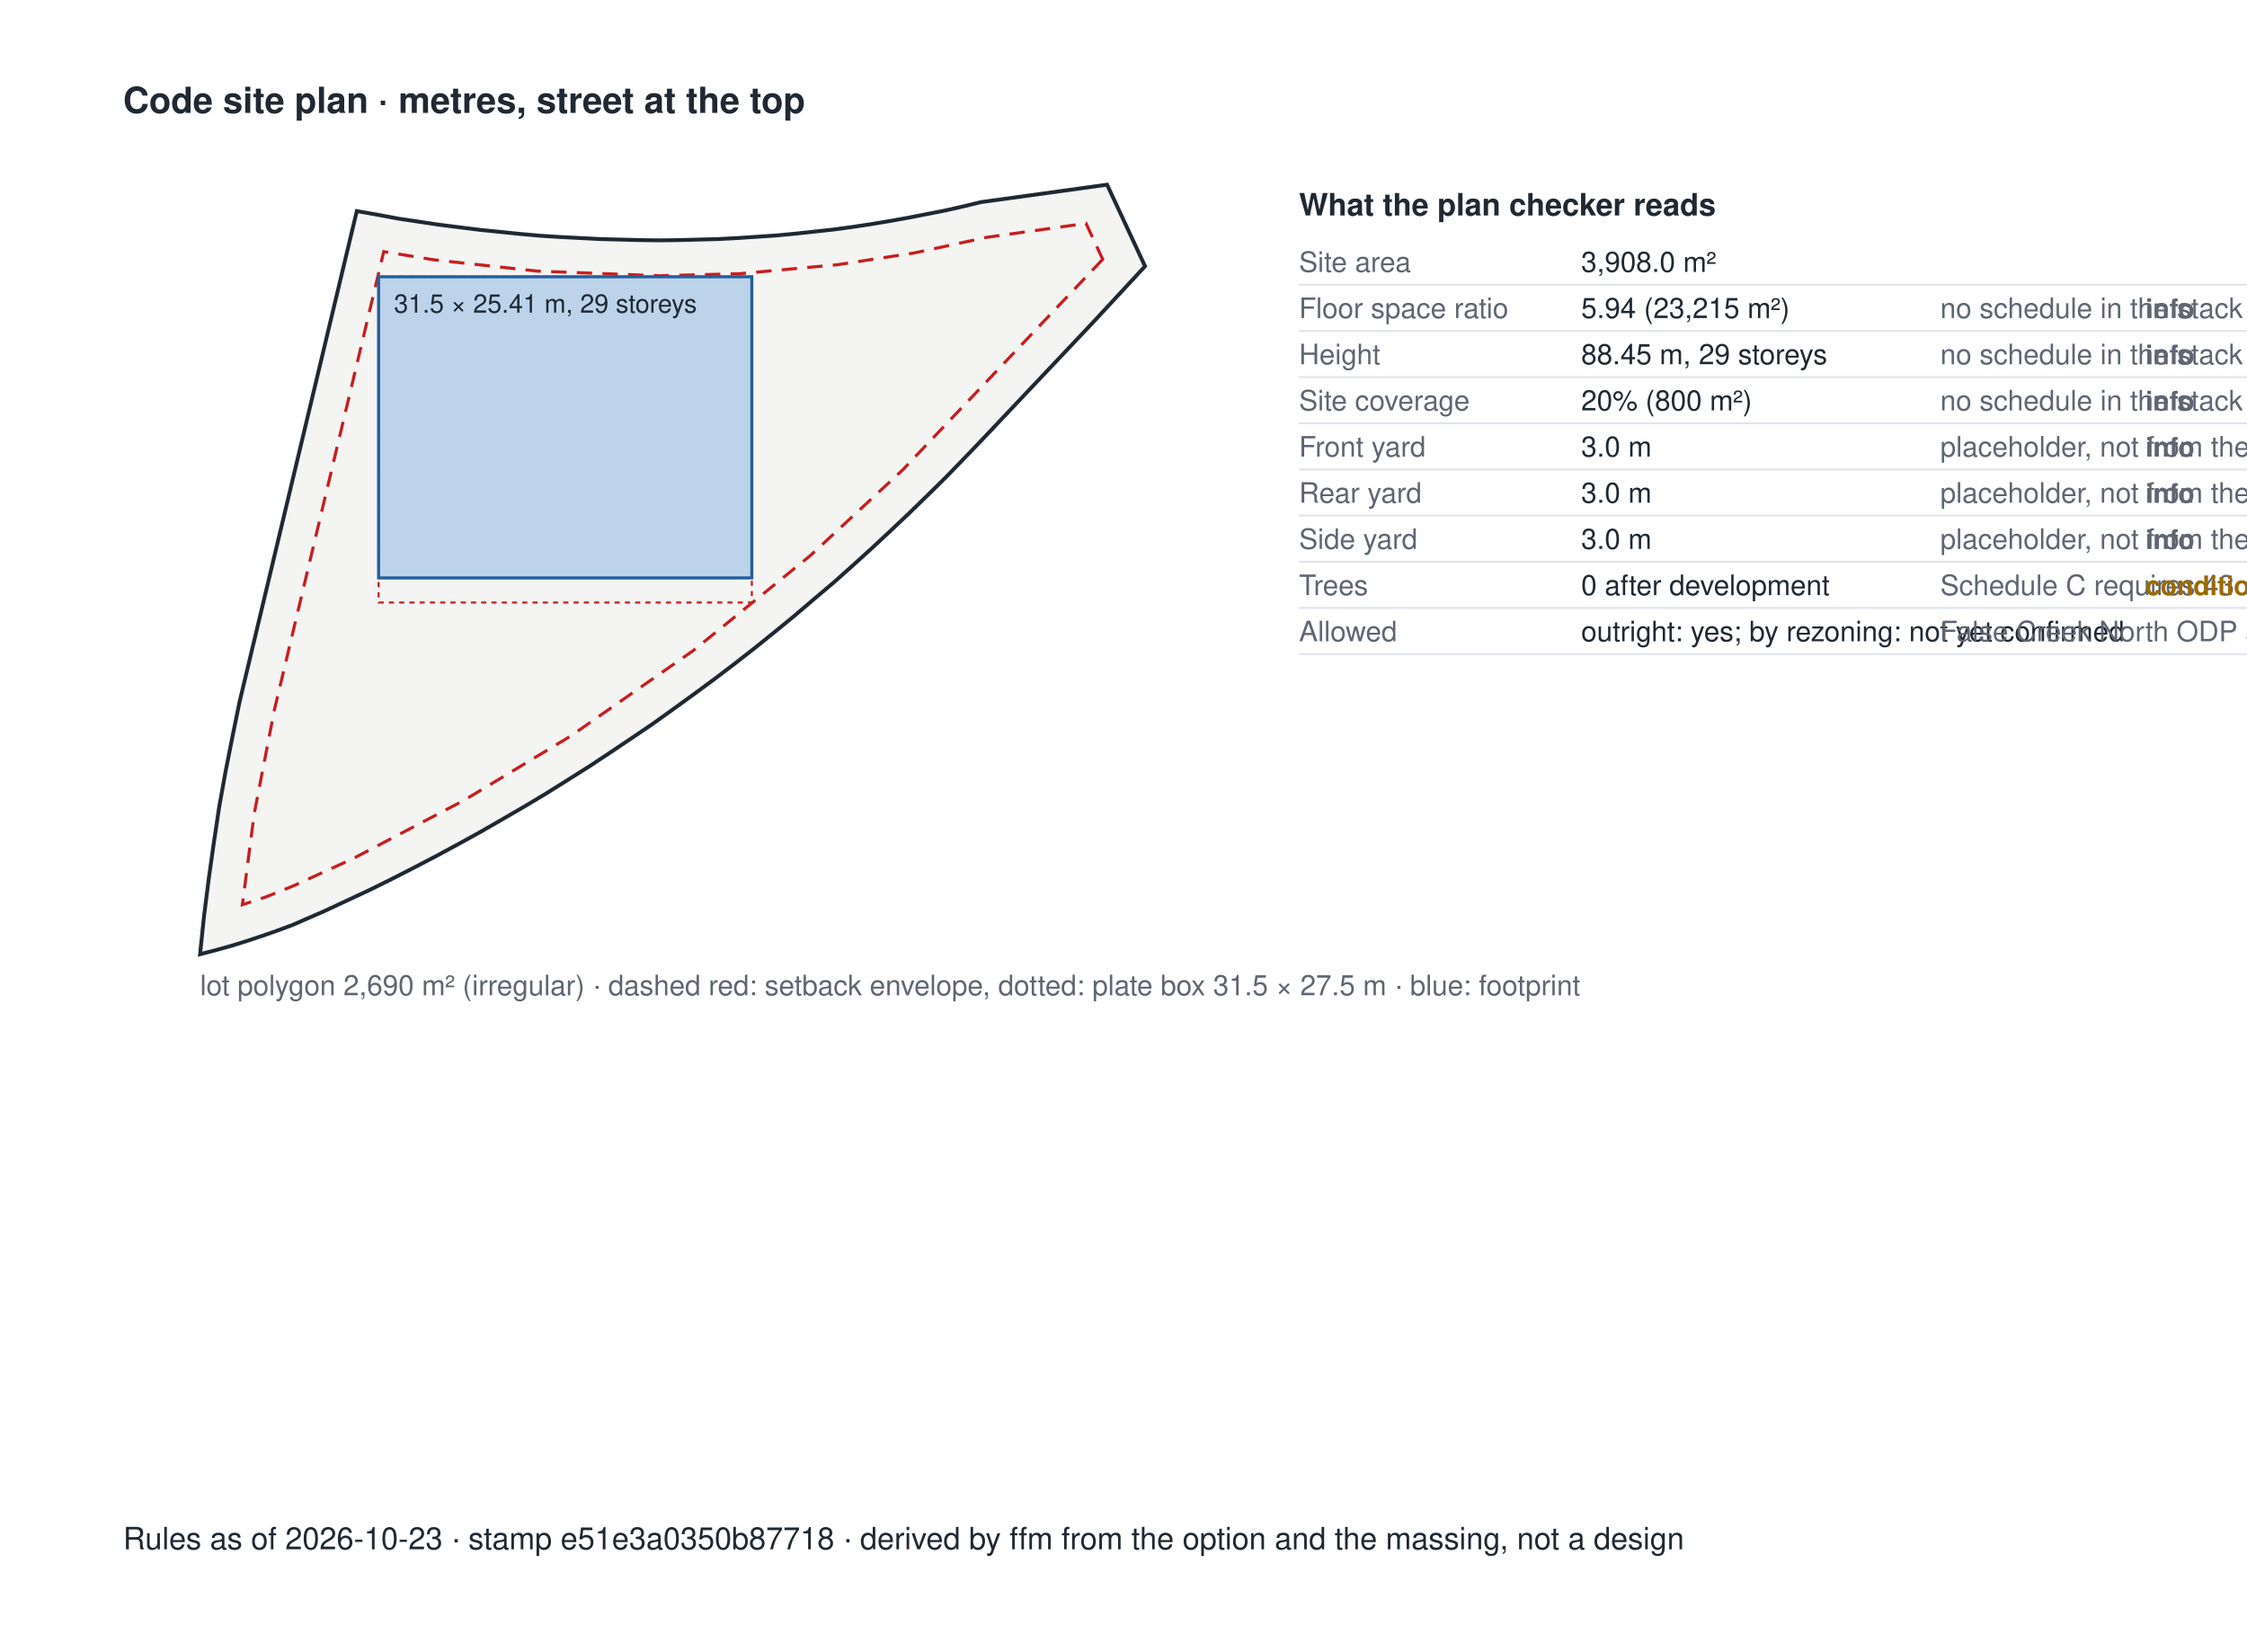
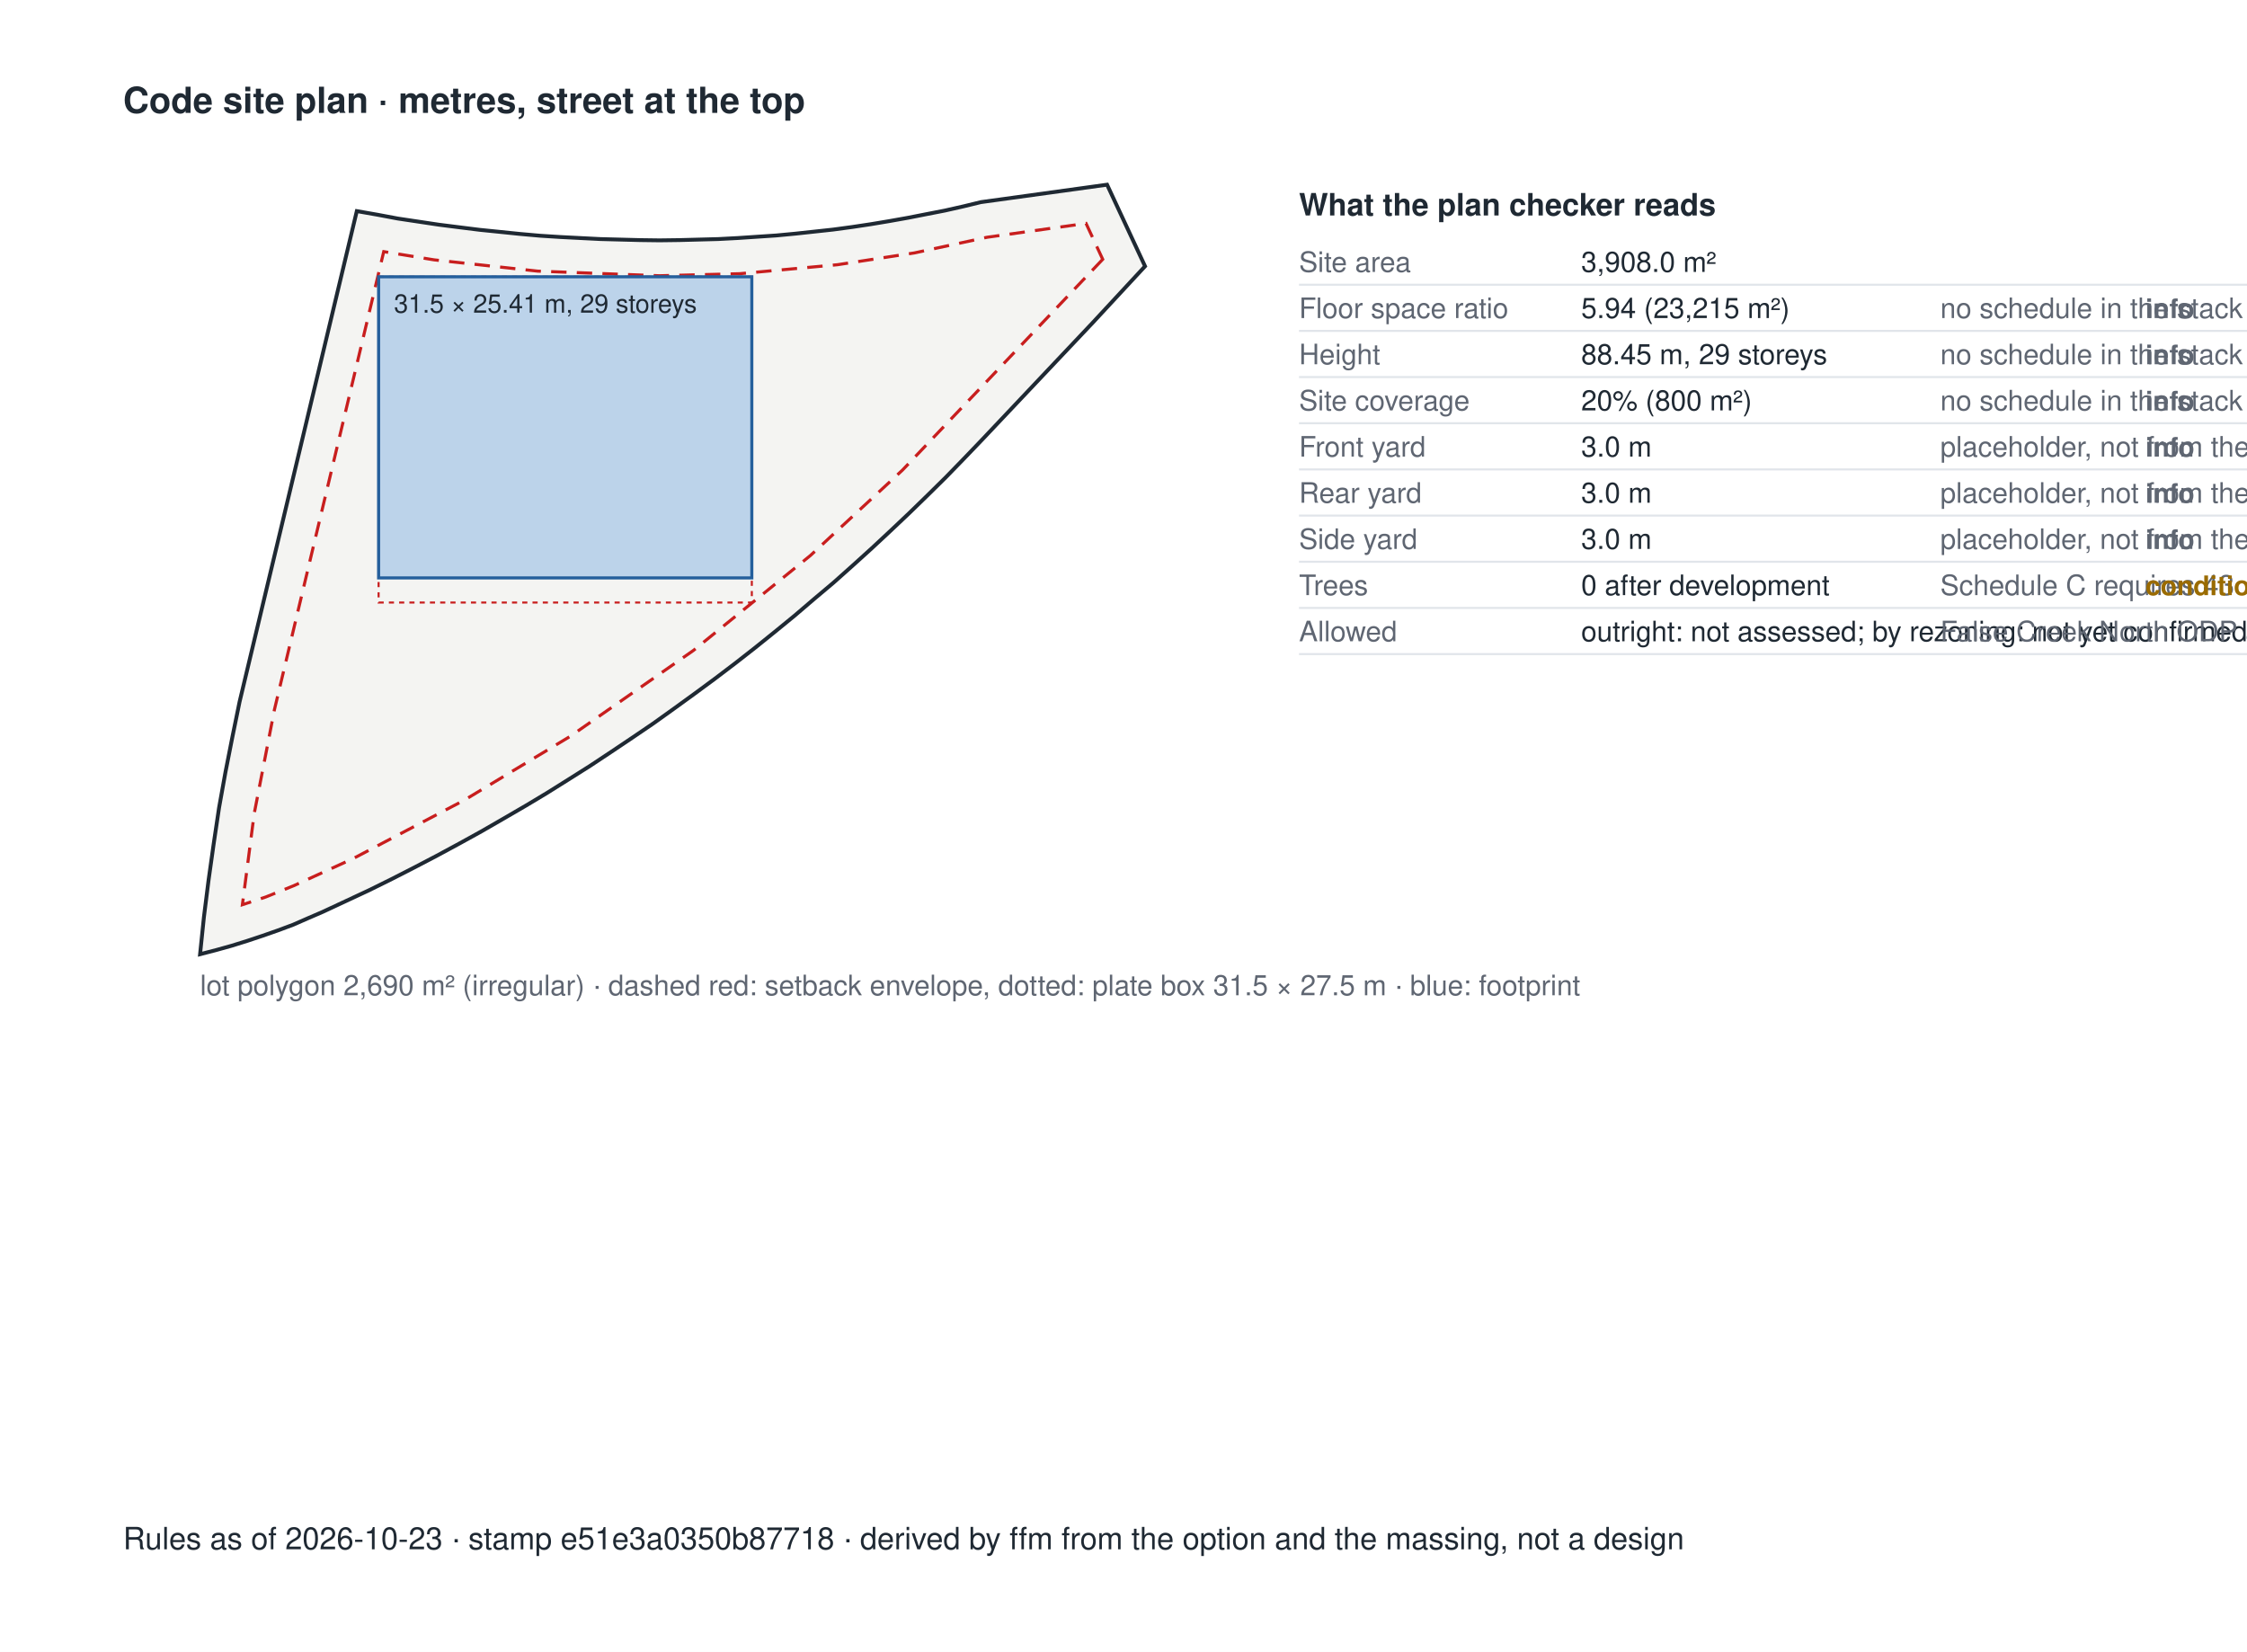
<svg xmlns="http://www.w3.org/2000/svg" width="876" height="644" viewBox="0 0 876 644" font-family="IBM Plex Sans, Helvetica, Arial, sans-serif" font-size="12" fill="#1f2933" role="img" aria-label="Code site plan">
  <rect width="100%" height="100%" fill="#ffffff" />
  <text x="48" y="44" font-size="14" font-weight="600">Code site plan · metres, street at the top</text>
  <polygon points="446.4,103.8 426.0,125.8 382.7,171.6 375.7,178.9 368.7,186.1 361.6,193.1 354.4,200.1 347.1,207.0 339.8,213.8 332.4,220.5 325.0,227.1 317.4,233.5 309.8,240.0 302.1,246.3 294.4,252.5 286.6,258.6 278.7,264.6 270.7,270.5 262.7,276.3 254.6,282.1 246.5,287.6 238.3,293.1 230.0,298.6 221.6,303.9 213.3,309.1 204.8,314.2 196.2,319.2 187.7,324.1 179.0,328.9 170.3,333.6 161.5,338.2 152.7,342.7 143.8,347.1 134.8,351.3 125.8,355.5 120.0,358.0 114.3,360.5 108.4,362.7 102.4,364.8 96.4,366.8 90.3,368.7 84.2,370.4 78.0,372.0 79.5,357.5 81.3,343.2 83.3,329.0 85.4,314.9 87.9,301.0 90.6,287.3 93.4,273.6 96.6,260.2 139.1,82.3 147.1,83.7 155.1,85.2 163.1,86.4 171.1,87.6 179.0,88.6 187.0,89.6 194.9,90.4 202.7,91.2 210.6,91.9 218.4,92.4 226.2,92.8 234.1,93.2 241.8,93.4 249.5,93.6 257.1,93.7 264.8,93.6 272.4,93.4 280.0,93.2 287.6,92.8 295.1,92.3 302.6,91.8 310.0,91.1 317.4,90.3 324.8,89.5 332.2,88.5 339.5,87.4 346.7,86.2 354.0,84.9 361.1,83.5 368.3,82.1 375.4,80.5 382.4,78.8 431.6,72.0" fill="#f4f4f2" stroke="#1f2933" stroke-width="1.5" />
  <polygon points="429.9,101.1 351.8,183.3 315.9,216.6 270.3,253.6 222.4,287.0 180.9,312.0 137.7,334.7 114.5,345.3 103.6,349.7 94.5,352.7 99.1,317.2 107.0,276.6 149.6,98.1 169.2,101.3 209.6,105.7 257.1,107.5 288.4,106.7 326.5,103.2 356.5,98.6 384.8,92.5 423.4,87.1" fill="none" stroke="#c81e1e" stroke-width="1.2" stroke-dasharray="6 4" />
  <rect x="147.6" y="107.9" width="145.5" height="127.0" fill="none" stroke="#c81e1e" stroke-width="0.8" stroke-dasharray="2 2" />
  <rect x="147.6" y="107.9" width="145.5" height="117.4" fill="#8fb8e3" fill-opacity="0.55" stroke="#245f9c" stroke-width="1.2" />
  <text x="153.6" y="121.9" font-size="10" fill="#1f2933">31.5 × 25.41 m, 29 storeys</text>
  <text x="78" y="388.0" font-size="11" fill="#5f6672">lot polygon 2,690 m² (irregular) · dashed red: setback envelope, dotted: plate box 31.5 × 27.5 m · blue: footprint</text>
  <text x="506.417" y="84" font-size="12" font-weight="600">What the plan checker reads</text>
  <line x1="506.417" y1="111" x2="886.417" y2="111" stroke="#e1e5ea" stroke-width="0.8" />
  <text x="506.417" y="106" font-size="11" fill="#5f6672">Site area</text>
  <text x="616.417" y="106" font-size="11">3,908.0 m²</text>
  <text x="756.417" y="106" font-size="11" fill="#5f6672" />
  <line x1="506.417" y1="129" x2="886.417" y2="129" stroke="#e1e5ea" stroke-width="0.8" />
  <text x="506.417" y="124" font-size="11" fill="#5f6672">Floor space ratio</text>
  <text x="616.417" y="124" font-size="11">5.94 (23,215 m²)</text>
  <text x="756.417" y="124" font-size="11" fill="#5f6672">no schedule in the stack</text>
  <text x="836.417" y="124" font-size="10.5" font-weight="600" fill="#5f6672">info</text>
  <line x1="506.417" y1="147" x2="886.417" y2="147" stroke="#e1e5ea" stroke-width="0.8" />
  <text x="506.417" y="142" font-size="11" fill="#5f6672">Height</text>
  <text x="616.417" y="142" font-size="11">88.45 m, 29 storeys</text>
  <text x="756.417" y="142" font-size="11" fill="#5f6672">no schedule in the stack</text>
  <text x="836.417" y="142" font-size="10.5" font-weight="600" fill="#5f6672">info</text>
  <line x1="506.417" y1="165" x2="886.417" y2="165" stroke="#e1e5ea" stroke-width="0.8" />
  <text x="506.417" y="160" font-size="11" fill="#5f6672">Site coverage</text>
  <text x="616.417" y="160" font-size="11">20% (800 m²)</text>
  <text x="756.417" y="160" font-size="11" fill="#5f6672">no schedule in the stack</text>
  <text x="836.417" y="160" font-size="10.5" font-weight="600" fill="#5f6672">info</text>
  <line x1="506.417" y1="183" x2="886.417" y2="183" stroke="#e1e5ea" stroke-width="0.8" />
  <text x="506.417" y="178" font-size="11" fill="#5f6672">Front yard</text>
  <text x="616.417" y="178" font-size="11">3.0 m</text>
  <text x="756.417" y="178" font-size="11" fill="#5f6672">placeholder, not from the schedule</text>
  <text x="836.417" y="178" font-size="10.5" font-weight="600" fill="#5f6672">info</text>
  <line x1="506.417" y1="201" x2="886.417" y2="201" stroke="#e1e5ea" stroke-width="0.8" />
  <text x="506.417" y="196" font-size="11" fill="#5f6672">Rear yard</text>
  <text x="616.417" y="196" font-size="11">3.0 m</text>
  <text x="756.417" y="196" font-size="11" fill="#5f6672">placeholder, not from the schedule</text>
  <text x="836.417" y="196" font-size="10.5" font-weight="600" fill="#5f6672">info</text>
  <line x1="506.417" y1="219" x2="886.417" y2="219" stroke="#e1e5ea" stroke-width="0.8" />
  <text x="506.417" y="214" font-size="11" fill="#5f6672">Side yard</text>
  <text x="616.417" y="214" font-size="11">3.0 m</text>
  <text x="756.417" y="214" font-size="11" fill="#5f6672">placeholder, not from the schedule</text>
  <text x="836.417" y="214" font-size="10.5" font-weight="600" fill="#5f6672">info</text>
  <line x1="506.417" y1="237" x2="886.417" y2="237" stroke="#e1e5ea" stroke-width="0.8" />
  <text x="506.417" y="232" font-size="11" fill="#5f6672">Trees</text>
  <text x="616.417" y="232" font-size="11">0 after development</text>
  <text x="756.417" y="232" font-size="11" fill="#5f6672">Schedule C requires 43</text>
  <text x="836.417" y="232" font-size="10.5" font-weight="600" fill="#9a6b00">conditional</text>
  <line x1="506.417" y1="255" x2="886.417" y2="255" stroke="#e1e5ea" stroke-width="0.8" />
  <text x="506.417" y="250" font-size="11" fill="#5f6672">Allowed</text>
-   <text x="616.417" y="250" font-size="11">outright: yes; by rezoning: not yet confirmed</text>
+   <text x="616.417" y="250" font-size="11">outright: not assessed; by rezoning: not yet confirmed</text>
  <text x="756.417" y="250" font-size="11" fill="#5f6672">False Creek North ODP and CD-1 amendments approved after the 13 Jul 2023 public hearing; development permit through the SHORT program</text>
  <text x="48.0" y="604.0" fill="#1f2933">Rules as of 2026-10-23 · stamp e51e3a0350b87718 · derived by ffm from the option and the massing, not a design</text>
</svg>
